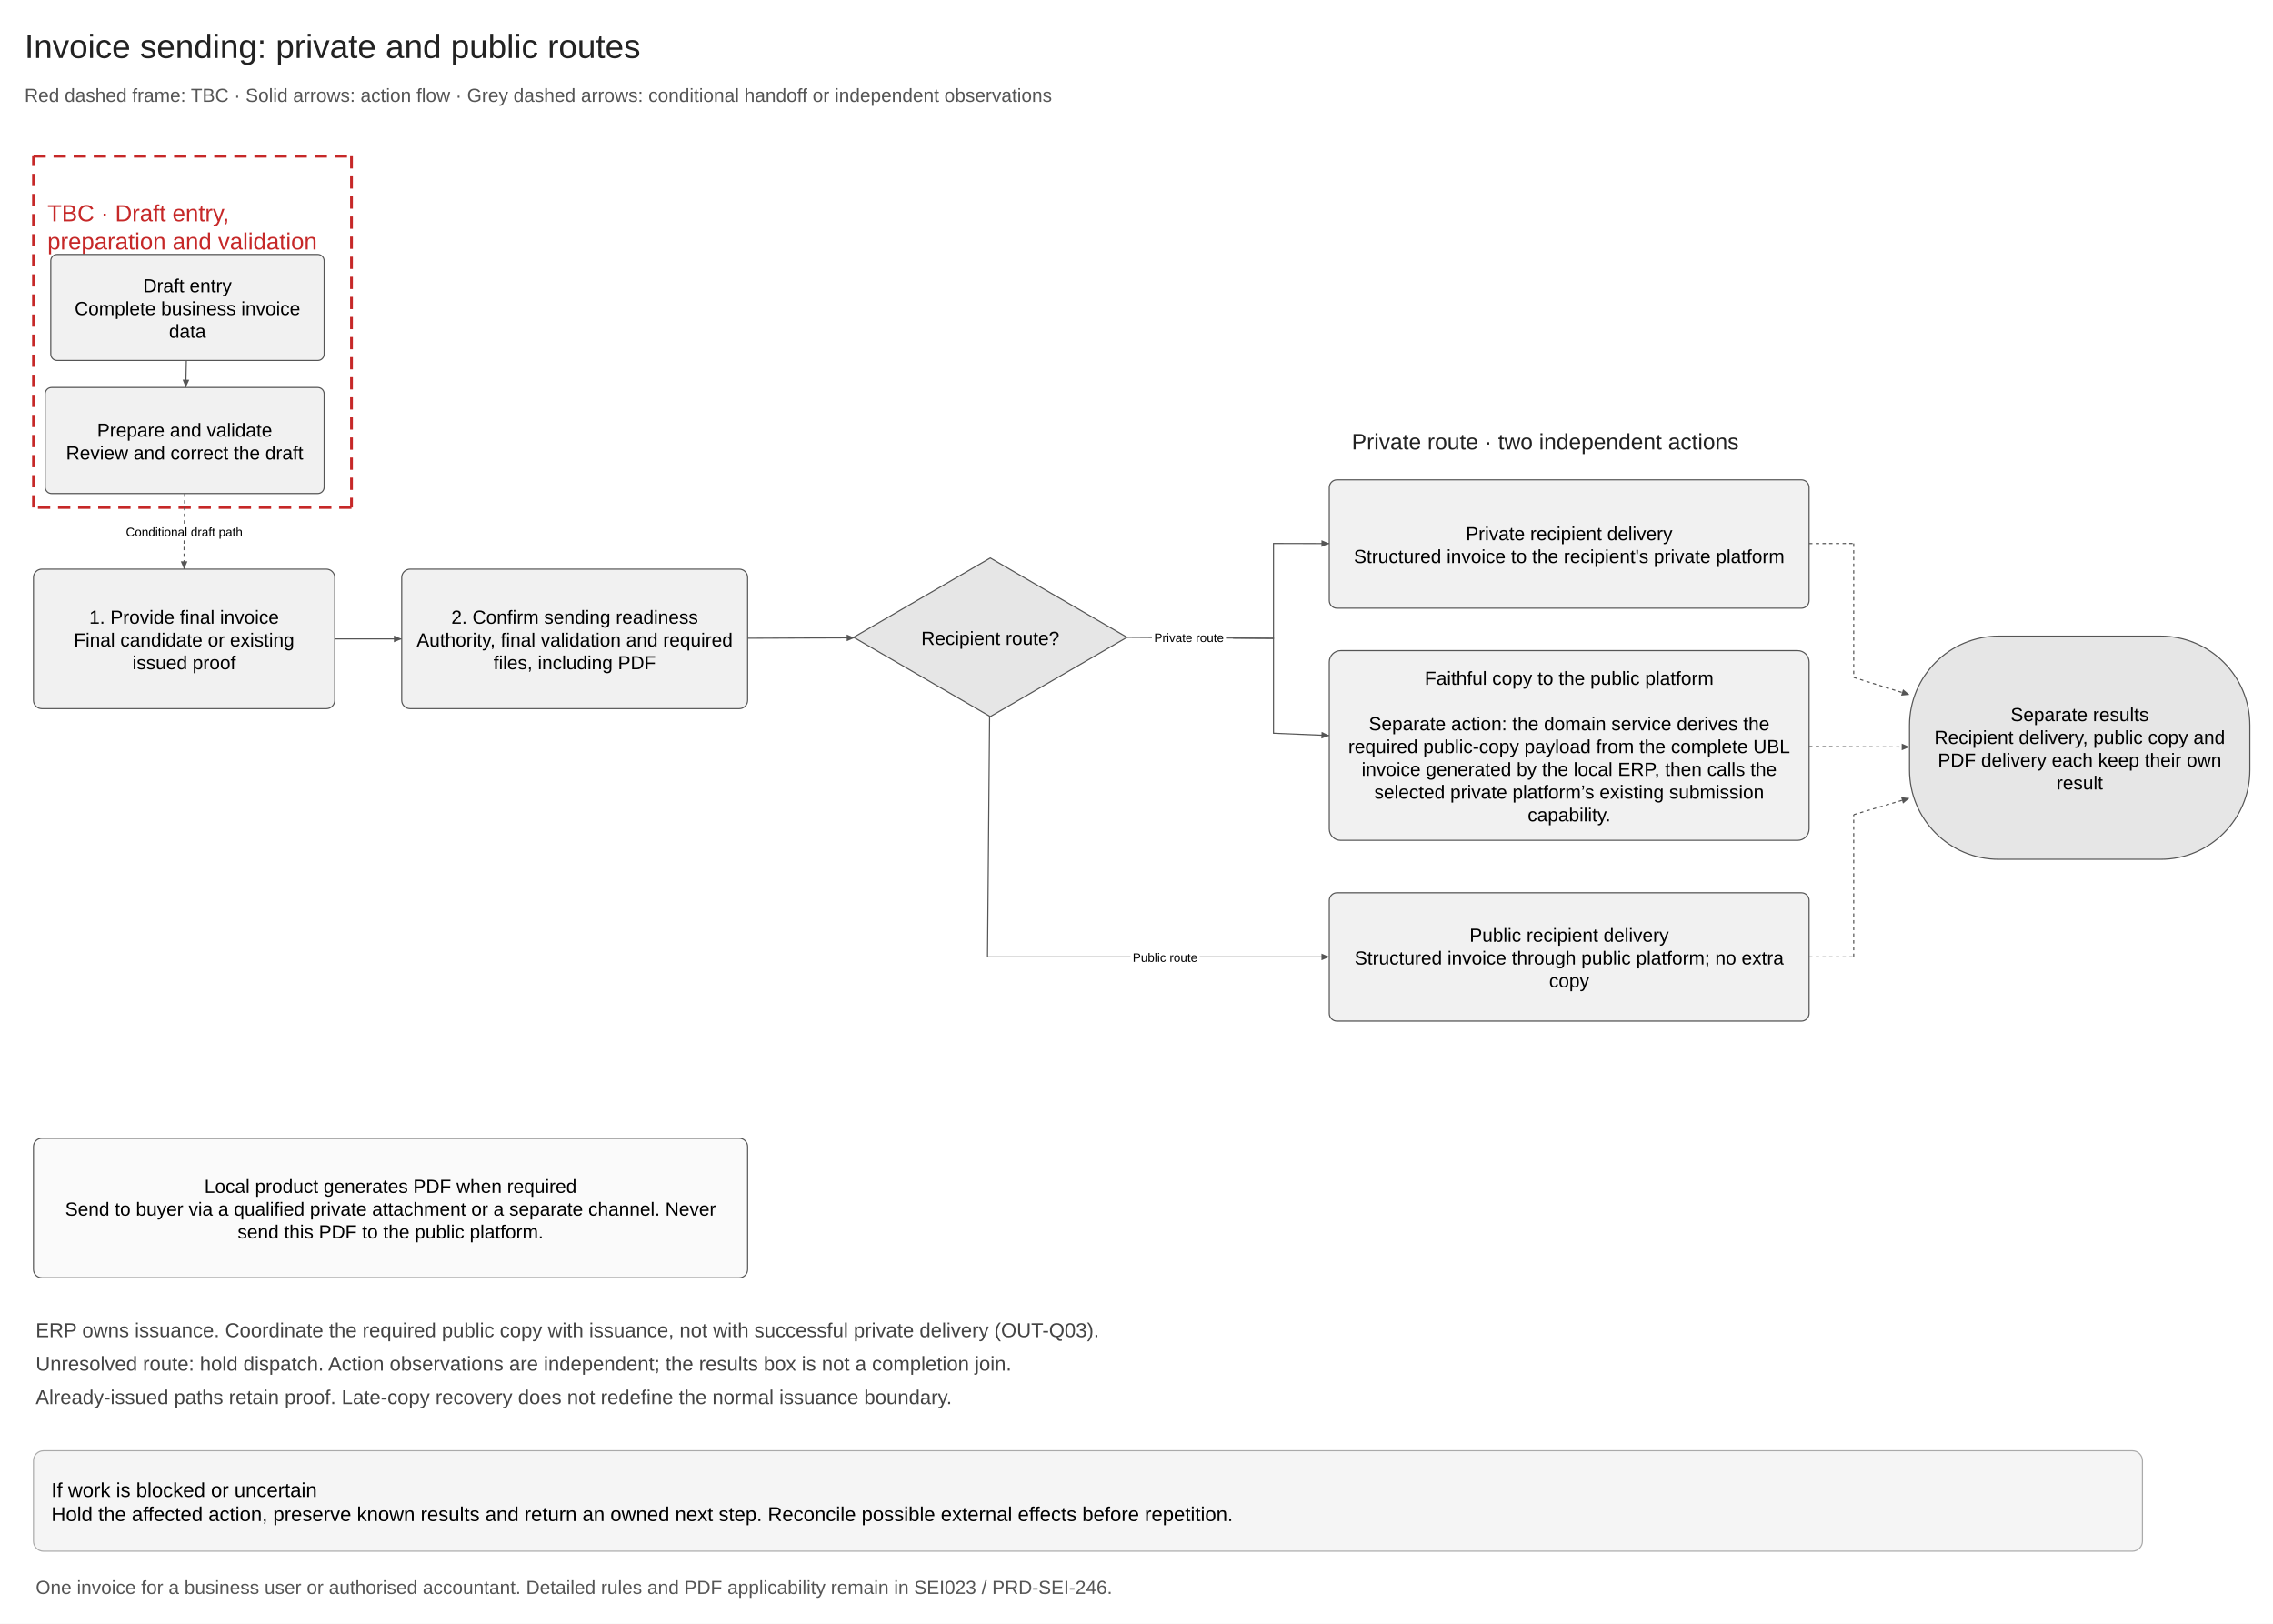
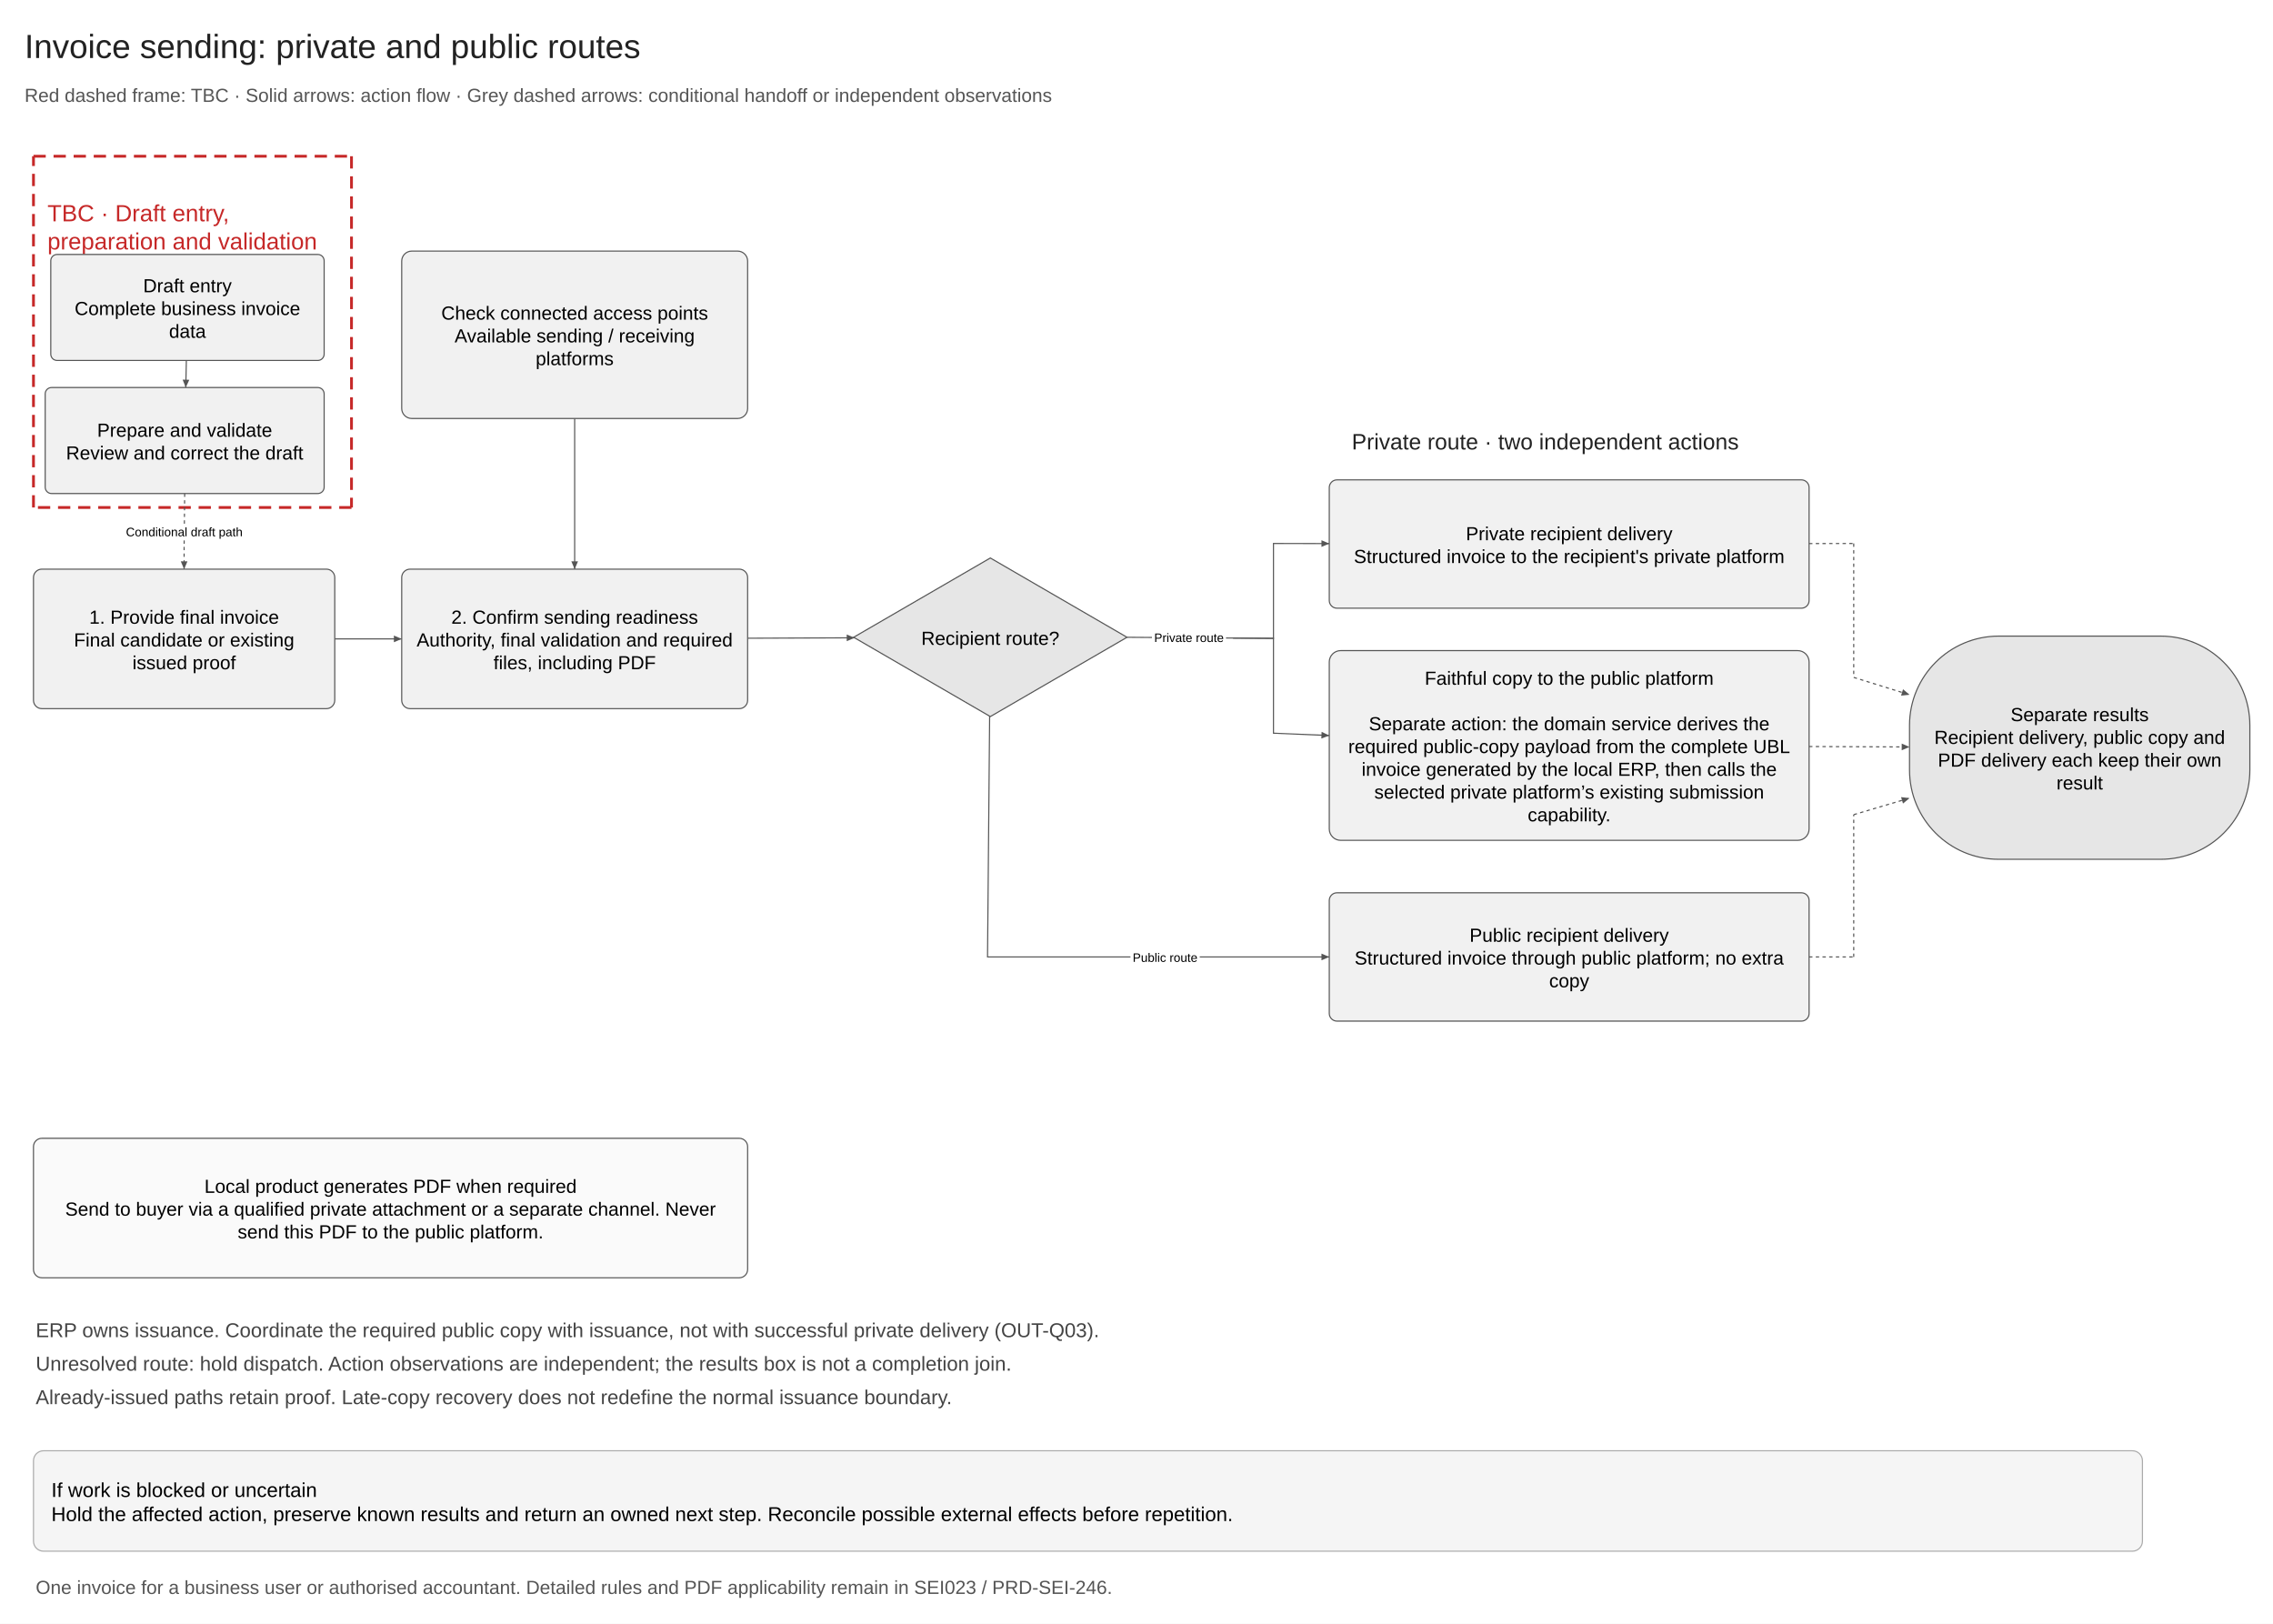
<svg xmlns="http://www.w3.org/2000/svg" aria-label="Invoice sending: private and public routes" width="2037" height="1455" viewBox="25 -80 2037 1455" role="img">
  <rect x="25" y="-80" width="2037" height="1455" fill="white" />
  <g id="title">
    <g fill="#222" font-family="Helvetica" font-size="30.0" text-anchor="start">
      <text x="47.0" y="-28.0" fill="#222" font-family="Arial" font-size="30.0" text-anchor="start">Invoice sending: private and public routes</text>
    </g>
  </g>
  <g id="legend">
    <g fill="#555" font-family="Helvetica" font-size="17.0" text-anchor="start">
      <text x="47.0" y="11.3" fill="#555" font-family="Arial" font-size="17.0" text-anchor="start">Red dashed frame: TBC · Solid arrows: action flow · Grey dashed arrows: conditional handoff or independent observations</text>
    </g>
  </g>
  <g id="draft-tbc-boundary">
    <path d="M 55.0,60.0 L 66.0,60.0 M 73.0,60.0 L 84.0,60.0 M 91.0,60.0 L 102.0,60.0 M 109.0,60.0 L 120.0,60.0 M 127.0,60.0 L 138.0,60.0 M 145.0,60.0 L 156.0,60.0 M 163.0,60.0 L 174.0,60.0 M 181.0,60.0 L 192.0,60.0 M 199.0,60.0 L 210.0,60.0 M 217.0,60.0 L 228.0,60.0 M 235.0,60.0 L 246.0,60.0 M 253.0,60.0 L 264.0,60.0 M 271.0,60.0 L 282.0,60.0 M 289.0,60.0 L 300.0,60.0 M 307.0,60.0 L 318.0,60.0 M 325.0,60.0 L 336.0,60.0 M 340.0,60.0 L 340.0,71.0 M 340.0,78.0 L 340.0,89.0 M 340.0,96.0 L 340.0,107.0 M 340.0,114.0 L 340.0,125.0 M 340.0,132.0 L 340.0,143.0 M 340.0,150.0 L 340.0,161.0 M 340.0,168.0 L 340.0,179.0 M 340.0,186.0 L 340.0,197.0 M 340.0,204.0 L 340.0,215.0 M 340.0,222.0 L 340.0,233.0 M 340.0,240.0 L 340.0,251.0 M 340.0,258.0 L 340.0,269.0 M 340.0,276.0 L 340.0,287.0 M 340.0,294.0 L 340.0,305.0 M 340.0,312.0 L 340.0,323.0 M 340.0,330.0 L 340.0,341.0 M 340.0,348.0 L 340.0,359.0 M 340.0,366.0 L 340.0,374.75 M 340.0,374.75 L 329.0,374.75 M 322.0,374.75 L 311.0,374.75 M 304.0,374.75 L 293.0,374.75 M 286.0,374.75 L 275.0,374.75 M 268.0,374.75 L 257.0,374.75 M 250.0,374.75 L 239.0,374.75 M 232.0,374.75 L 221.0,374.75 M 214.0,374.75 L 203.0,374.75 M 196.0,374.75 L 185.0,374.75 M 178.0,374.75 L 167.0,374.75 M 160.0,374.75 L 149.0,374.75 M 142.0,374.75 L 131.0,374.75 M 124.0,374.75 L 113.0,374.75 M 106.0,374.75 L 95.0,374.75 M 88.0,374.75 L 77.0,374.75 M 70.0,374.75 L 59.0,374.75 M 55.0,374.75 L 55.0,363.75 M 55.0,356.75 L 55.0,345.75 M 55.0,338.75 L 55.0,327.75 M 55.0,320.75 L 55.0,309.75 M 55.0,302.75 L 55.0,291.75 M 55.0,284.75 L 55.0,273.75 M 55.0,266.75 L 55.0,255.75 M 55.0,248.75 L 55.0,237.75 M 55.0,230.75 L 55.0,219.75 M 55.0,212.75 L 55.0,201.75 M 55.0,194.75 L 55.0,183.75 M 55.0,176.75 L 55.0,165.75 M 55.0,158.75 L 55.0,147.75 M 55.0,140.75 L 55.0,129.75 M 55.0,122.75 L 55.0,111.75 M 55.0,104.75 L 55.0,93.75 M 55.0,86.75 L 55.0,75.75 M 55.0,68.75 L 55.0,60.0" fill="none" stroke="#c62828" stroke-width="2.5" />
  </g>
  <g id="draft-tbc-label">
    <g fill="#c62828" font-family="Helvetica" font-size="21.0" text-anchor="start">
      <text x="67.5" y="118.3" fill="#c62828" font-family="Arial" font-size="21.0" text-anchor="start">TBC · Draft entry,</text>
      <text x="67.5" y="143.5" fill="#c62828" font-family="Arial" font-size="21.0" text-anchor="start">preparation and validation</text>
    </g>
  </g>
  <g id="private-route-label">
    <g fill="#222" font-family="Helvetica" font-size="20.0" text-anchor="start">
      <text x="1236.39" y="322.75" fill="#222" font-family="Arial" font-size="20.0" text-anchor="start">Private route · two independent actions</text>
    </g>
  </g>
  <g id="edge-0">
    <path d="M 192.004,243.0 L 191.496,267.25" fill="none" stroke="#555555" stroke-width="1" />
    <path d="M 191.496,267.25 L 188.643,260.189 L 194.642,260.314 Z" fill="#555555" />
  </g>
  <g id="edge-1">
    <path d="M 190.5,362.25 L 190.469,365.25 M 190.437,368.25 L 190.406,371.25 M 190.374,374.249 L 190.343,377.249 M 190.312,380.249 L 190.28,383.249 M 190.249,386.249 L 190.217,389.249 M 190.186,392.248 L 190.154,395.248 M 190.123,398.248 L 190.092,401.248 M 190.06,404.248 L 190.029,407.248 M 190.0,410.0 L 190.0,413.0 M 190.0,416.0 L 190.0,419.0 M 190.0,422.0 L 190.0,425.0 M 190.0,428.0 L 190.0,430.0" fill="none" stroke="#555555" stroke-width="1" />
    <path d="M 190.0,430.0 L 187.0,423.0 L 193.0,423.0 Z" fill="#555555" />
    <g fill="#000000" font-family="Helvetica" font-size="11.0" text-anchor="middle">
      <rect x="135.868" y="389.524" width="108.555" height="13.2" fill="white" />
      <text x="190.145" y="400.524" fill="#000000" font-family="Arial" font-size="11.0" text-anchor="middle">Conditional draft path</text>
    </g>
  </g>
  <g id="edge-2">
    <path d="M 325.0,492.5 L 385.0,492.5" fill="none" stroke="#555555" stroke-width="1" />
    <path d="M 385.0,492.5 L 378.0,495.5 L 378.0,489.5 Z" fill="#555555" />
  </g>
  <g id="edge-3">
    <path d="M 695.0,491.897 L 790.817,491.524" fill="none" stroke="#555555" stroke-width="1" />
    <path d="M 790.817,491.524 L 783.828,494.551 L 783.805,488.551 Z" fill="#555555" />
  </g>
  <g id="edge-4">
    <path d="M 1035.0,491.05 L 1166.26,492.0 L 1166.26,407.0 L 1216.26,407.094" fill="none" stroke="#555555" stroke-width="1" />
    <path d="M 1216.26,407.094 L 1209.254,410.081 L 1209.266,404.081 Z" fill="#555555" />
  </g>
  <g id="edge-5">
    <path d="M 1129.999,491.781 L 1166.26,492.0 L 1166.26,577.0 L 1216.26,579.075" fill="none" stroke="#555555" stroke-width="1" />
    <path d="M 1216.26,579.075 L 1209.142,581.783 L 1209.39,575.788 Z" fill="#555555" />
  </g>
  <g fill="#000000" font-family="Helvetica" font-size="11.0" text-anchor="middle">
    <rect x="1057.355" y="484.269" width="66.359" height="13.2" fill="white" />
    <text x="1090.534" y="495.269" fill="#000000" font-family="Arial" font-size="11.0" text-anchor="middle">Private route</text>
  </g>
  <g id="edge-6">
    <path d="M 911.883,561.742 L 910.0,777.5 L 1216.26,777.5" fill="none" stroke="#555555" stroke-width="1" />
    <path d="M 1216.26,777.5 L 1209.26,780.5 L 1209.26,774.5 Z" fill="#555555" />
    <g fill="#000000" font-family="Helvetica" font-size="11.0" text-anchor="middle">
      <rect x="1038.087" y="770.9" width="62.08" height="13.2" fill="white" />
      <text x="1069.127" y="781.9" fill="#000000" font-family="Arial" font-size="11.0" text-anchor="middle">Public route</text>
    </g>
  </g>
  <g id="edge-7">
    <path d="M 1646.26,407.078 L 1649.26,407.073 M 1652.26,407.067 L 1655.26,407.061 M 1658.26,407.055 L 1661.26,407.049 M 1664.26,407.043 L 1667.26,407.037 M 1670.26,407.031 L 1673.26,407.025 M 1676.26,407.02 L 1679.26,407.014 M 1682.26,407.008 L 1685.26,407.002 M 1686.26,407.0 L 1686.26,410.0 M 1686.26,413.0 L 1686.26,416.0 M 1686.26,419.0 L 1686.26,422.0 M 1686.26,425.0 L 1686.26,428.0 M 1686.26,431.0 L 1686.26,434.0 M 1686.26,437.0 L 1686.26,440.0 M 1686.26,443.0 L 1686.26,446.0 M 1686.26,449.0 L 1686.26,452.0 M 1686.26,455.0 L 1686.26,458.0 M 1686.26,461.0 L 1686.26,464.0 M 1686.26,467.0 L 1686.26,470.0 M 1686.26,473.0 L 1686.26,476.0 M 1686.26,479.0 L 1686.26,482.0 M 1686.26,485.0 L 1686.26,488.0 M 1686.26,491.0 L 1686.26,494.0 M 1686.26,497.0 L 1686.26,500.0 M 1686.26,503.0 L 1686.26,506.0 M 1686.26,509.0 L 1686.26,512.0 M 1686.26,515.0 L 1686.26,518.0 M 1686.26,521.0 L 1686.26,524.0 M 1686.26,527.0 L 1689.125,527.891 M 1691.989,528.782 L 1694.854,529.674 M 1697.718,530.565 L 1700.583,531.456 M 1703.447,532.347 L 1706.312,533.238 M 1709.177,534.13 L 1712.041,535.021 M 1714.906,535.912 L 1717.77,536.803 M 1720.635,537.694 L 1723.499,538.586 M 1726.364,539.477 L 1729.229,540.368 M 1732.093,541.259 L 1734.958,542.15" fill="none" stroke="#555555" stroke-width="1" />
    <path d="M 1736.26,542.556 L 1728.685,543.341 L 1730.467,537.612 Z" fill="#555555" />
  </g>
  <g id="edge-8">
    <path d="M 1646.26,588.94 L 1649.26,588.953 M 1652.26,588.966 L 1655.26,588.979 M 1658.26,588.992 L 1661.26,589.005 M 1664.26,589.019 L 1667.26,589.032 M 1670.26,589.045 L 1673.26,589.058 M 1676.26,589.071 L 1679.26,589.084 M 1682.26,589.097 L 1685.26,589.11 M 1688.26,589.123 L 1691.26,589.137 M 1694.26,589.15 L 1697.26,589.163 M 1700.259,589.176 L 1703.259,589.189 M 1706.259,589.202 L 1709.259,589.215 M 1712.259,589.228 L 1715.259,589.242 M 1718.259,589.255 L 1721.259,589.268 M 1724.259,589.281 L 1727.259,589.294 M 1730.259,589.307 L 1733.259,589.32 M 1736.259,589.333 L 1736.26,589.333" fill="none" stroke="#555555" stroke-width="1" />
    <path d="M 1736.26,589.333 L 1729.247,592.303 L 1729.273,586.303 Z" fill="#555555" />
  </g>
  <g id="edge-9">
    <path d="M 1646.26,777.5 L 1649.26,777.5 M 1652.26,777.5 L 1655.26,777.5 M 1658.26,777.5 L 1661.26,777.5 M 1664.26,777.5 L 1667.26,777.5 M 1670.26,777.5 L 1673.26,777.5 M 1676.26,777.5 L 1679.26,777.5 M 1682.26,777.5 L 1685.26,777.5 M 1686.26,777.5 L 1686.26,774.5 M 1686.26,771.5 L 1686.26,768.5 M 1686.26,765.5 L 1686.26,762.5 M 1686.26,759.5 L 1686.26,756.5 M 1686.26,753.5 L 1686.26,750.5 M 1686.26,747.5 L 1686.26,744.5 M 1686.26,741.5 L 1686.26,738.5 M 1686.26,735.5 L 1686.26,732.5 M 1686.26,729.5 L 1686.26,726.5 M 1686.26,723.5 L 1686.26,720.5 M 1686.26,717.5 L 1686.26,714.5 M 1686.26,711.5 L 1686.26,708.5 M 1686.26,705.5 L 1686.26,702.5 M 1686.26,699.5 L 1686.26,696.5 M 1686.26,693.5 L 1686.26,690.5 M 1686.26,687.5 L 1686.26,684.5 M 1686.26,681.5 L 1686.26,678.5 M 1686.26,675.5 L 1686.26,672.5 M 1686.26,669.5 L 1686.26,666.5 M 1686.26,663.5 L 1686.26,660.5 M 1686.26,657.5 L 1686.26,654.5 M 1686.26,651.5 L 1686.26,650.0 M 1686.26,650.0 L 1689.136,649.148 M 1692.013,648.295 L 1694.889,647.443 M 1697.766,646.591 L 1700.642,645.739 M 1703.518,644.886 L 1706.395,644.034 M 1709.271,643.182 L 1712.148,642.33 M 1715.024,641.477 L 1717.9,640.625 M 1720.777,639.773 L 1723.653,638.921 M 1726.53,638.068 L 1729.406,637.216 M 1732.282,636.364 L 1735.159,635.511" fill="none" stroke="#555555" stroke-width="1" />
    <path d="M 1736.26,635.185 L 1730.401,640.05 L 1728.696,634.297 Z" fill="#555555" />
+   </g>
+   <g id="connected-access-points-to-ready">
+     <path d="M 540.0,295.0 L 540.0,430.0" fill="none" stroke="#555555" stroke-width="1" />
+     <path d="M 540.0,430.0 L 537.0,423.0 L 543.0,423.0 Z" fill="#555555" />
+   </g>
+   <g id="connected-access-points" data-source="../../specs/invoice-sending/SPEC-SEI-024-invoice-sending-sequence-and-reuse-assessment.md#20-check-connected-access-points">
+     <rect x="385.0" y="145.0" width="310.0" height="150.0" rx="9.0" fill="#f1f1f1" stroke="#555555" stroke-width="1" />
+     <g fill="#000000" font-family="Helvetica" font-size="17.0" text-anchor="middle">
+       <text x="540.0" y="206.4" fill="#000000" font-family="Arial" font-size="17.0" text-anchor="middle">Check connected access points</text>
+       <text x="540.0" y="226.8" fill="#000000" font-family="Arial" font-size="17.0" text-anchor="middle">Available sending / receiving</text>
+       <text x="540.0" y="247.2" fill="#000000" font-family="Arial" font-size="17.0" text-anchor="middle">platforms</text>
+     </g>
  </g>
  <g id="draft" data-source="../../specs/invoice-sending/SPEC-SEI-023-invoice-sending-logical-feature-specification.md#3-process-and-activity-order">
    <rect x="70.5" y="148.0" width="245.0" height="95.0" rx="5.7" fill="#f1f1f1" stroke="#555555" stroke-width="1" />
    <g fill="#000000" font-family="Helvetica" font-size="17.0" text-anchor="middle">
      <text x="193.0" y="181.9" fill="#000000" font-family="Arial" font-size="17.0" text-anchor="middle">Draft entry</text>
      <text x="193.0" y="202.3" fill="#000000" font-family="Arial" font-size="17.0" text-anchor="middle">Complete business invoice</text>
      <text x="193.0" y="222.7" fill="#000000" font-family="Arial" font-size="17.0" text-anchor="middle">data</text>
    </g>
  </g>
  <g id="validation" data-source="../../specs/invoice-sending/SPEC-SEI-023-invoice-sending-logical-feature-specification.md#3-process-and-activity-order">
    <rect x="65.5" y="267.25" width="250.0" height="95.0" rx="5.7" fill="#f1f1f1" stroke="#555555" stroke-width="1" />
    <g fill="#000000" font-family="Helvetica" font-size="17.0" text-anchor="middle">
      <text x="190.5" y="311.35" fill="#000000" font-family="Arial" font-size="17.0" text-anchor="middle">Prepare and validate</text>
      <text x="190.5" y="331.75" fill="#000000" font-family="Arial" font-size="17.0" text-anchor="middle">Review and correct the draft</text>
    </g>
  </g>
  <g id="invoice" data-source="../../specs/invoice-sending/SPEC-SEI-023-invoice-sending-logical-feature-specification.md#3-process-and-activity-order">
    <rect x="55.0" y="430.0" width="270.0" height="125.0" rx="7.5" fill="#f1f1f1" stroke="#555555" stroke-width="1" />
    <g fill="#000000" font-family="Helvetica" font-size="17.0" text-anchor="middle">
      <text x="190.0" y="478.9" fill="#000000" font-family="Arial" font-size="17.0" text-anchor="middle">1. Provide final invoice</text>
      <text x="190.0" y="499.3" fill="#000000" font-family="Arial" font-size="17.0" text-anchor="middle">Final candidate or existing</text>
      <text x="190.0" y="519.7" fill="#000000" font-family="Arial" font-size="17.0" text-anchor="middle">issued proof</text>
    </g>
  </g>
  <g id="ready" data-source="../../specs/invoice-sending/SPEC-SEI-023-invoice-sending-logical-feature-specification.md#3-process-and-activity-order">
    <rect x="385.0" y="430.0" width="310.0" height="125.0" rx="7.5" fill="#f1f1f1" stroke="#555555" stroke-width="1" />
    <g fill="#000000" font-family="Helvetica" font-size="17.0" text-anchor="middle">
      <text x="540.0" y="478.9" fill="#000000" font-family="Arial" font-size="17.0" text-anchor="middle">2. Confirm sending readiness</text>
      <text x="540.0" y="499.3" fill="#000000" font-family="Arial" font-size="17.0" text-anchor="middle">Authority, final validation and required</text>
      <text x="540.0" y="519.7" fill="#000000" font-family="Arial" font-size="17.0" text-anchor="middle">files, including PDF</text>
    </g>
  </g>
  <g id="route" data-source="../../specs/invoice-sending/SPEC-SEI-023-invoice-sending-logical-feature-specification.md#3-process-and-activity-order">
    <path d="M 912.5,420.0 L 1035.0,491.05 L 912.5,562.1 L 790.0,491.05 Z" fill="#e6e6e6" stroke="#555555" stroke-width="1" />
    <g fill="#000000" font-family="Helvetica" font-size="17.0" text-anchor="middle">
      <text x="912.5" y="497.85" fill="#000000" font-family="Arial" font-size="17.0" text-anchor="middle">Recipient route?</text>
    </g>
  </g>
  <g id="private" data-source="../../specs/invoice-sending/SPEC-SEI-023-invoice-sending-logical-feature-specification.md#3-process-and-activity-order">
    <rect x="1216.26" y="350.0" width="430.0" height="115.0" rx="6.9" fill="#f1f1f1" stroke="#555555" stroke-width="1" />
    <g fill="#000000" font-family="Helvetica" font-size="17.0" text-anchor="middle">
      <text x="1431.26" y="404.1" fill="#000000" font-family="Arial" font-size="17.0" text-anchor="middle">Private recipient delivery</text>
      <text x="1431.26" y="424.5" fill="#000000" font-family="Arial" font-size="17.0" text-anchor="middle">Structured invoice to the recipient's private platform</text>
    </g>
  </g>
  <g id="copy" data-source="../../specs/invoice-sending/SPEC-SEI-023-invoice-sending-logical-feature-specification.md#3-process-and-activity-order">
    <rect x="1216.26" y="503.0" width="430.0" height="170.0" rx="10.2" fill="#f1f1f1" stroke="#555555" stroke-width="1" />
    <g fill="#000000" font-family="Helvetica" font-size="17.0" text-anchor="middle">
      <text x="1431.26" y="533.6" fill="#000000" font-family="Arial" font-size="17.0" text-anchor="middle">Faithful copy to the public platform</text>
      <text x="1431.26" y="554.0" fill="#000000" font-family="Arial" font-size="17.0" text-anchor="middle" />
      <text x="1431.26" y="574.4" fill="#000000" font-family="Arial" font-size="17.0" text-anchor="middle">Separate action: the domain service derives the</text>
      <text x="1431.26" y="594.8" fill="#000000" font-family="Arial" font-size="17.0" text-anchor="middle">required public-copy payload from the complete UBL</text>
      <text x="1431.26" y="615.2" fill="#000000" font-family="Arial" font-size="17.0" text-anchor="middle">invoice generated by the local ERP, then calls the</text>
      <text x="1431.26" y="635.6" fill="#000000" font-family="Arial" font-size="17.0" text-anchor="middle">selected private platform’s existing submission</text>
      <text x="1431.26" y="656" fill="#000000" font-family="Arial" font-size="17.0" text-anchor="middle">capability.</text>
    </g>
  </g>
  <g id="public" data-source="../../specs/invoice-sending/SPEC-SEI-023-invoice-sending-logical-feature-specification.md#3-process-and-activity-order">
    <rect x="1216.26" y="720.0" width="430.0" height="115.0" rx="6.9" fill="#f1f1f1" stroke="#555555" stroke-width="1" />
    <g fill="#000000" font-family="Helvetica" font-size="17.0" text-anchor="middle">
      <text x="1431.26" y="763.9" fill="#000000" font-family="Arial" font-size="17.0" text-anchor="middle">Public recipient delivery</text>
      <text x="1431.26" y="784.3" fill="#000000" font-family="Arial" font-size="17.0" text-anchor="middle">Structured invoice through public platform; no extra</text>
      <text x="1431.26" y="804.7" fill="#000000" font-family="Arial" font-size="17.0" text-anchor="middle">copy</text>
    </g>
  </g>
  <g id="results" data-source="../../specs/invoice-sending/SPEC-SEI-023-invoice-sending-logical-feature-specification.md#3-process-and-activity-order">
    <rect x="1736.26" y="490.0" width="305.0" height="200.0" rx="80.0" fill="#e6e6e6" stroke="#555555" stroke-width="1" />
    <g fill="#000000" font-family="Helvetica" font-size="17.0" text-anchor="middle">
      <text x="1888.76" y="566.2" fill="#000000" font-family="Arial" font-size="17.0" text-anchor="middle">Separate results</text>
      <text x="1888.76" y="586.6" fill="#000000" font-family="Arial" font-size="17.0" text-anchor="middle">Recipient delivery, public copy and</text>
      <text x="1888.76" y="607.0" fill="#000000" font-family="Arial" font-size="17.0" text-anchor="middle">PDF delivery each keep their own</text>
      <text x="1888.76" y="627.4" fill="#000000" font-family="Arial" font-size="17.0" text-anchor="middle">result</text>
    </g>
  </g>
  <g id="pdf" data-source="../../specs/invoice-sending/SPEC-SEI-023-invoice-sending-logical-feature-specification.md#3-process-and-activity-order">
    <rect x="55.0" y="940.0" width="640.0" height="125.0" rx="7.5" fill="#fafafa" stroke="#555555" stroke-width="1" />
    <g fill="#000000" font-family="Helvetica" font-size="17.0" text-anchor="middle">
      <text x="375.0" y="988.9" fill="#000000" font-family="Arial" font-size="17.0" text-anchor="middle">Local product generates PDF when required</text>
      <text x="375.0" y="1009.3" fill="#000000" font-family="Arial" font-size="17.0" text-anchor="middle">Send to buyer via a qualified private attachment or a separate channel. Never</text>
      <text x="375.0" y="1029.7" fill="#000000" font-family="Arial" font-size="17.0" text-anchor="middle">send this PDF to the public platform.</text>
    </g>
  </g>
  <g id="issuance-note">
    <g fill="#444" font-family="Helvetica" font-size="18.0" text-anchor="start">
      <text x="57.0" y="1118.2" fill="#444" font-family="Arial" font-size="18.0" text-anchor="start">ERP owns issuance. Coordinate the required public copy with issuance, not with successful private delivery (OUT-Q03).</text>
    </g>
  </g>
  <g id="action-note">
    <g fill="#444" font-family="Helvetica" font-size="18.0" text-anchor="start">
      <text x="57.0" y="1148.2" fill="#444" font-family="Arial" font-size="18.0" text-anchor="start">Unresolved route: hold dispatch. Action observations are independent; the results box is not a completion join.</text>
    </g>
  </g>
  <g id="issued-note">
    <g fill="#444" font-family="Helvetica" font-size="18.0" text-anchor="start">
      <text x="57.0" y="1178.2" fill="#444" font-family="Arial" font-size="18.0" text-anchor="start">Already-issued paths retain proof. Late-copy recovery does not redefine the normal issuance boundary.</text>
    </g>
  </g>
  <g id="exception-note">
    <rect x="55.0" y="1220.0" width="1890.0" height="90.0" rx="9.0" fill="#f5f5f5" stroke="#aaaaaa" stroke-width="1" />
    <g fill="#000000" font-family="Helvetica" font-size="18.0" text-anchor="start">
      <text x="71.0" y="1261.4" fill="#000000" font-family="Arial" font-size="18.0" text-anchor="start">If work is blocked or uncertain</text>
      <text x="71.0" y="1283.0" fill="#000000" font-family="Arial" font-size="18.0" text-anchor="start">Hold the affected action, preserve known results and return an owned next step. Reconcile possible external effects before repetition.</text>
    </g>
  </g>
  <g id="footer-0">
    <g fill="#555" font-family="Helvetica" font-size="17.0" text-anchor="start">
      <text x="57.0" y="1348.3" fill="#555" font-family="Arial" font-size="17.0" text-anchor="start">One invoice for a business user or authorised accountant. Detailed rules and PDF applicability remain in SEI023 / PRD-SEI-246.</text>
    </g>
  </g>
</svg>
